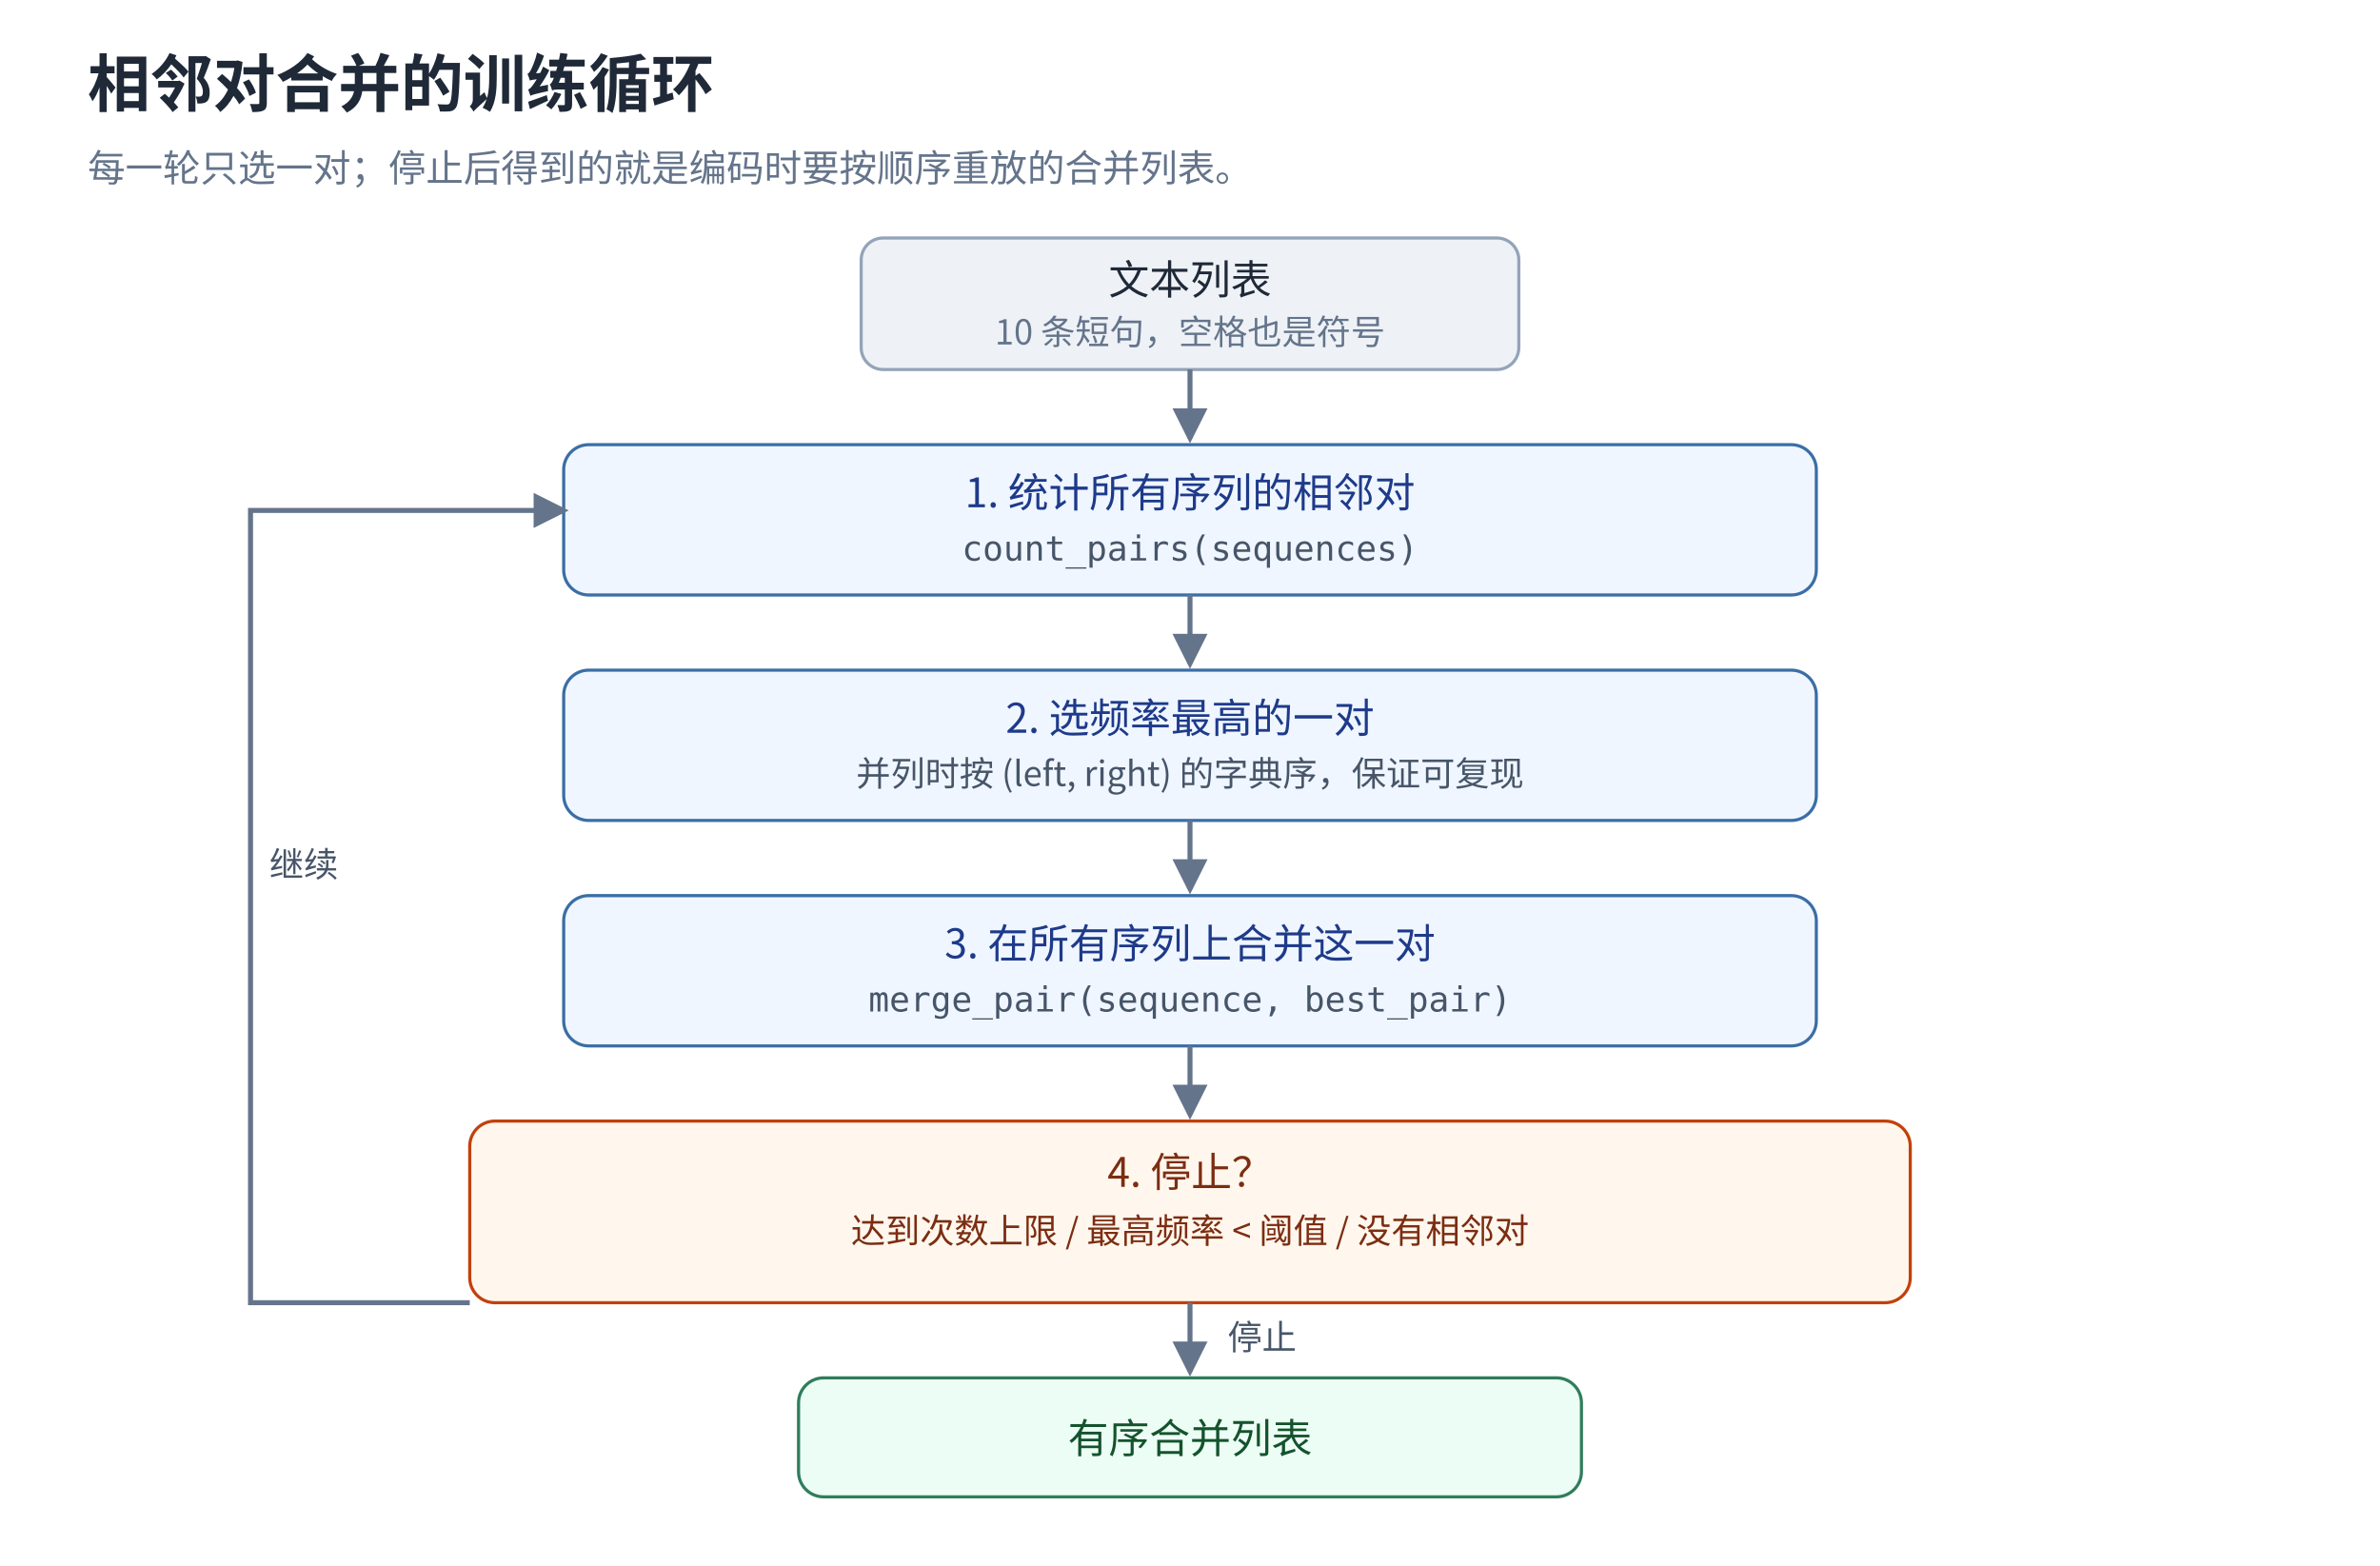
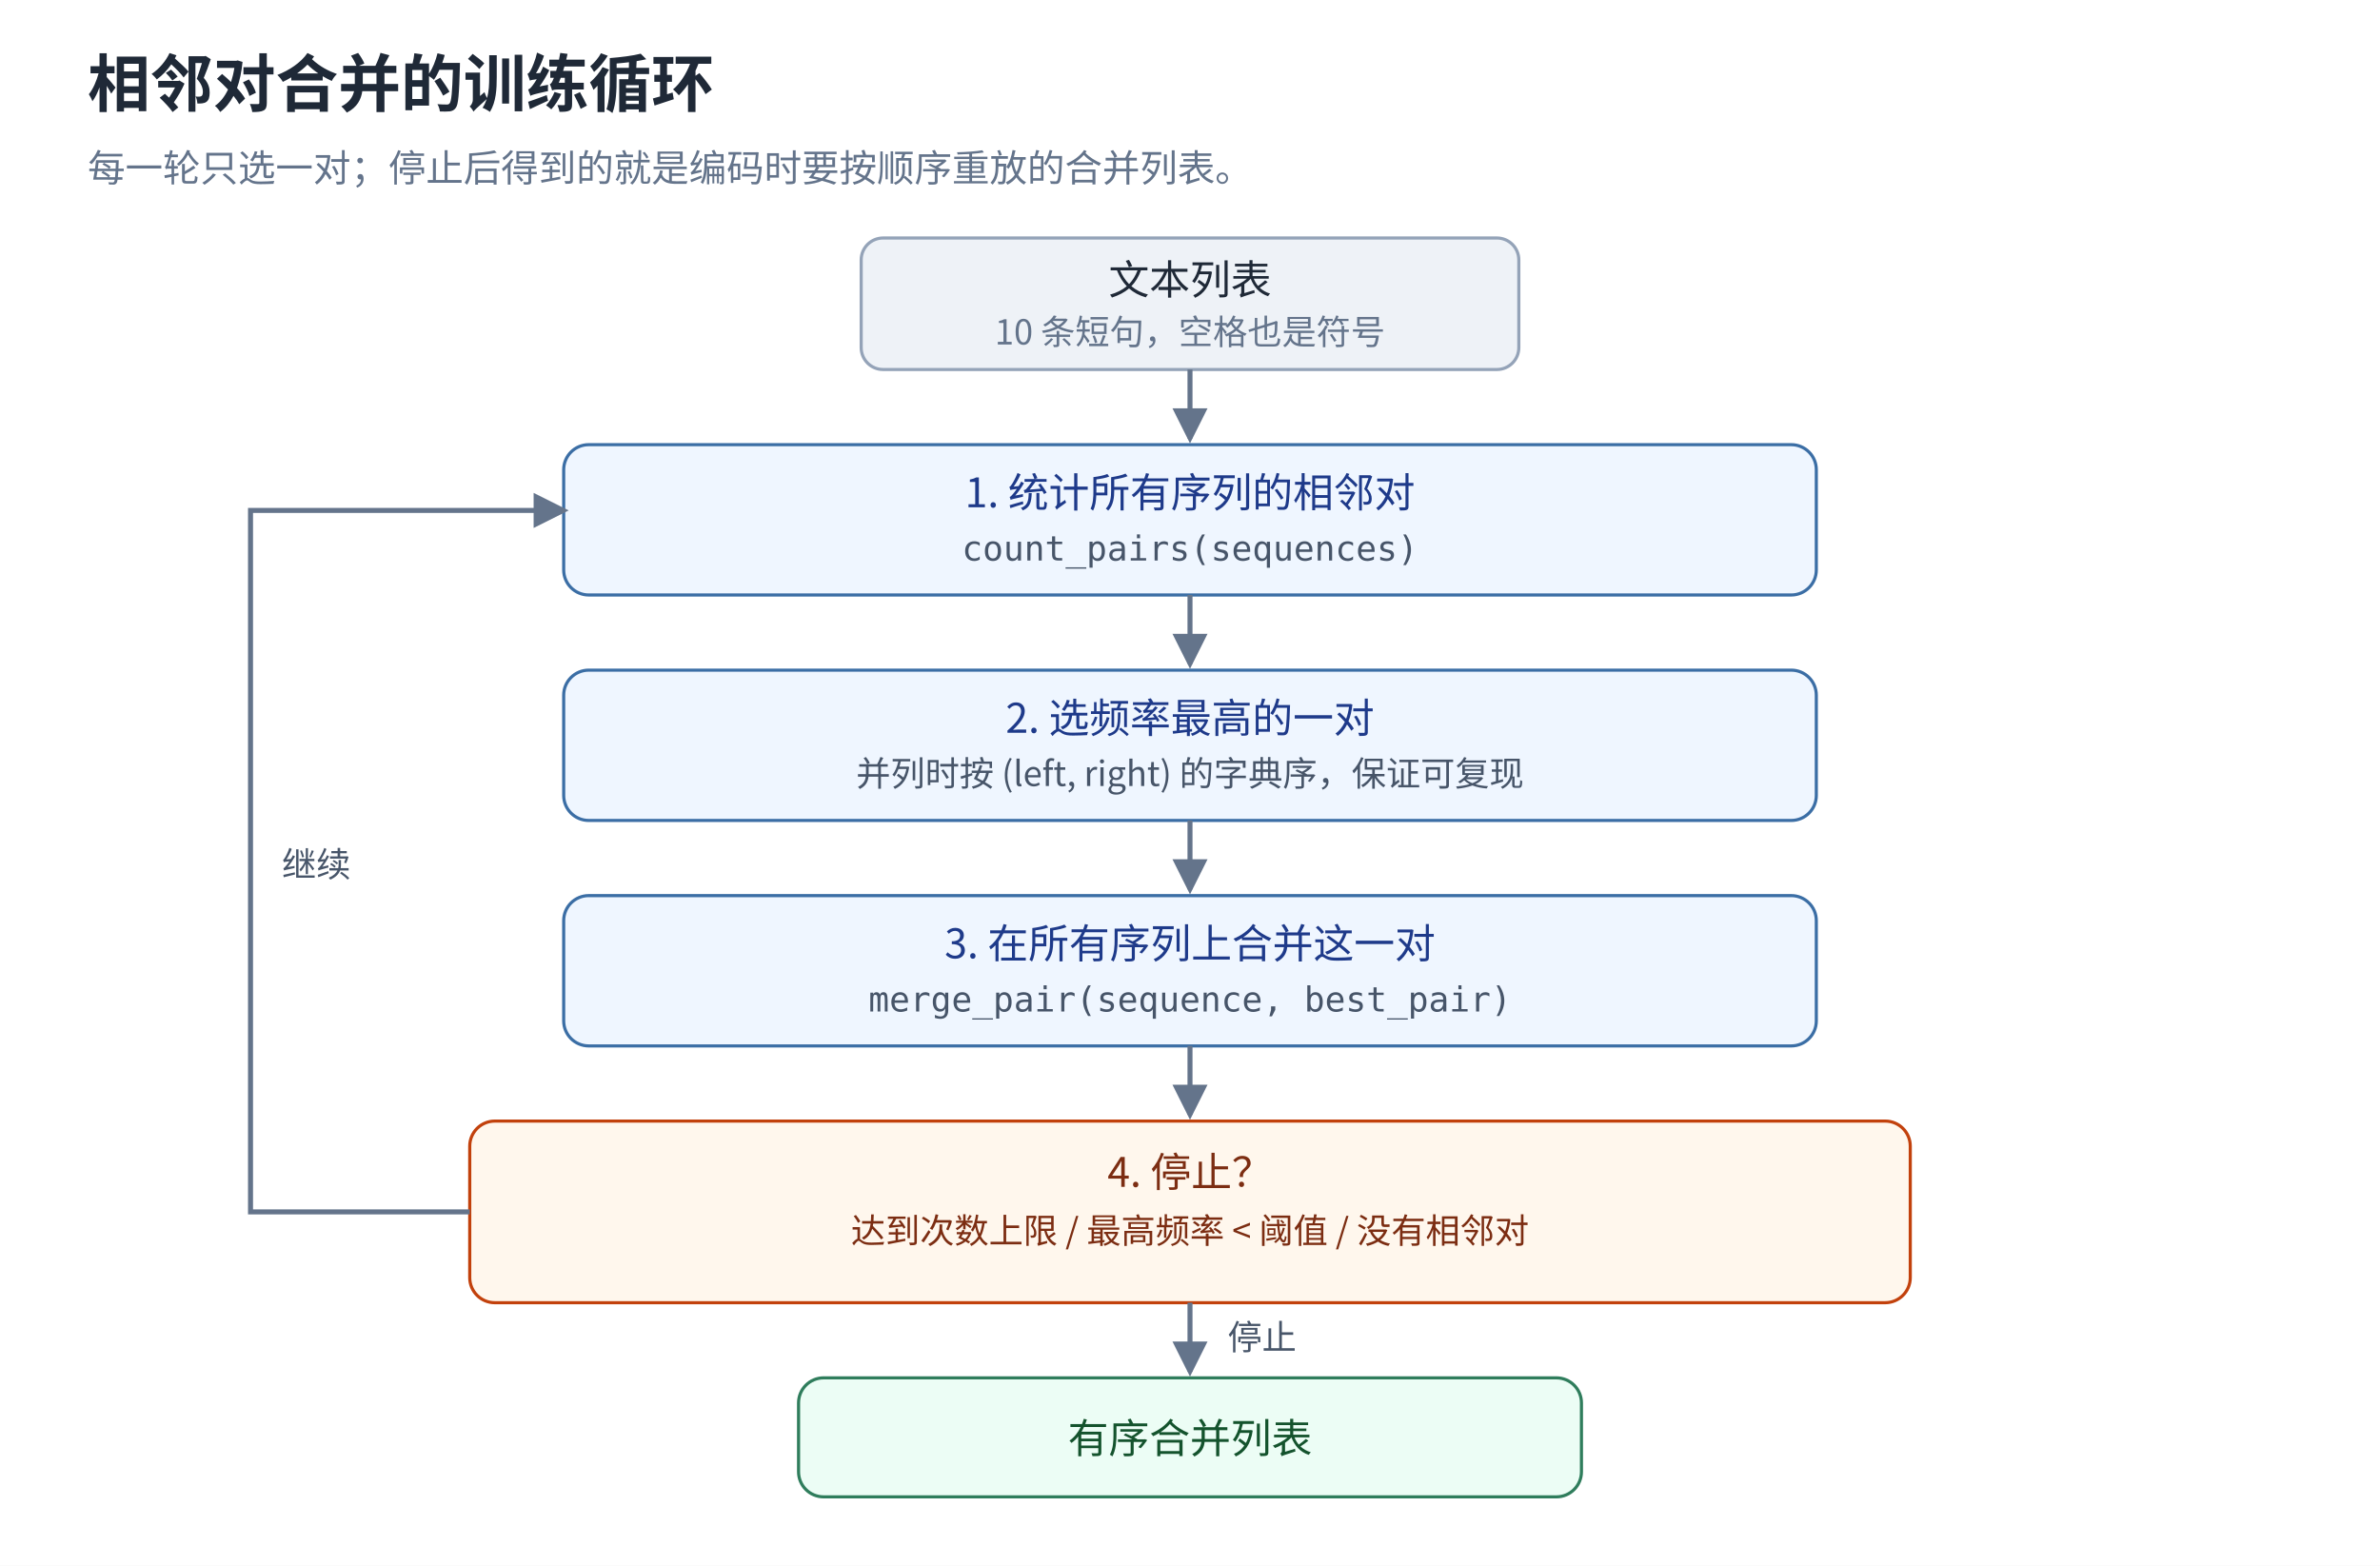
<svg xmlns="http://www.w3.org/2000/svg" width="760" height="500" style="width:100%;height:auto" viewBox="0 0 760 500" role="img" aria-labelledby="title desc">
  <rect width="760" height="500" fill="#ffffff" />
  <text x="28" y="34" font-family="system-ui, 'Noto Sans CJK SC', sans-serif" font-size="20" font-weight="600" fill="#1f2937">相邻对合并的训练循环</text>
  <text x="28" y="58" font-family="system-ui, 'Noto Sans CJK SC', sans-serif" font-size="12" fill="#64748b">每一轮只选一对；停止后得到的就是编码时要按顺序重放的合并列表。</text>
  <defs>
    <marker id="arrow" markerWidth="7" markerHeight="7" refX="6" refY="3.5" orient="auto">
      <path d="M0,0 L7,3.5 L0,7 z" fill="#64748b" />
    </marker>
  </defs>
  <rect x="275" y="76" width="210" height="42" rx="7" fill="#eef2f7" stroke="#94a3b8" />
  <text x="380" y="94" text-anchor="middle" font-family="system-ui, 'Noto Sans CJK SC', sans-serif" font-size="13" fill="#1f2937">文本列表</text>
  <text x="380" y="110" text-anchor="middle" font-family="system-ui, 'Noto Sans CJK SC', sans-serif" font-size="11" fill="#64748b">10 条短句，空格也是符号</text>
  <line x1="380" y1="118" x2="380" y2="140" stroke="#64748b" stroke-width="1.6" marker-end="url(#arrow)" />
  <rect x="180" y="142" width="400" height="48" rx="8" fill="#eff6ff" stroke="#3b6ea5" />
  <text x="380" y="162" text-anchor="middle" font-family="system-ui, 'Noto Sans CJK SC', sans-serif" font-size="13" fill="#1e3a8a">1. 统计所有序列的相邻对</text>
  <text x="380" y="179" text-anchor="middle" font-family="ui-monospace, monospace" font-size="11" fill="#475569">count_pairs(sequences)</text>
  <line x1="380" y1="190" x2="380" y2="212" stroke="#64748b" stroke-width="1.6" marker-end="url(#arrow)" />
  <rect x="180" y="214" width="400" height="48" rx="8" fill="#eff6ff" stroke="#3b6ea5" />
  <text x="380" y="234" text-anchor="middle" font-family="system-ui, 'Noto Sans CJK SC', sans-serif" font-size="13" fill="#1e3a8a">2. 选频率最高的一对</text>
  <text x="380" y="251" text-anchor="middle" font-family="system-ui, 'Noto Sans CJK SC', sans-serif" font-size="11" fill="#475569">并列时按 (left, right) 的字典序，保证可复现</text>
  <line x1="380" y1="262" x2="380" y2="284" stroke="#64748b" stroke-width="1.6" marker-end="url(#arrow)" />
  <rect x="180" y="286" width="400" height="48" rx="8" fill="#eff6ff" stroke="#3b6ea5" />
  <text x="380" y="306" text-anchor="middle" font-family="system-ui, 'Noto Sans CJK SC', sans-serif" font-size="13" fill="#1e3a8a">3. 在所有序列上合并这一对</text>
  <text x="380" y="323" text-anchor="middle" font-family="ui-monospace, monospace" font-size="11" fill="#475569">merge_pair(sequence, best_pair)</text>
  <line x1="380" y1="334" x2="380" y2="356" stroke="#64748b" stroke-width="1.6" marker-end="url(#arrow)" />
  <rect x="150" y="358" width="460" height="58" rx="8" fill="#fff7ed" stroke="#c2410c" />
  <text x="380" y="379" text-anchor="middle" font-family="system-ui, 'Noto Sans CJK SC', sans-serif" font-size="13" fill="#7c2d12">4. 停止？</text>
  <text x="380" y="397" text-anchor="middle" font-family="system-ui, 'Noto Sans CJK SC', sans-serif" font-size="11" fill="#7c2d12">达到次数上限 / 最高频率 &lt; 阈值 / 没有相邻对</text>
-   <path d="M150 416 H80 V163 H180" fill="none" stroke="#64748b" stroke-width="1.6" marker-end="url(#arrow)" />
-   <text x="86" y="280" font-family="system-ui, 'Noto Sans CJK SC', sans-serif" font-size="11" fill="#475569">继续</text>
+   <path d="M150 387 H80 V163 H180" fill="none" stroke="#64748b" stroke-width="1.6" marker-end="url(#arrow)" />
+   <text x="90" y="280" font-family="system-ui, 'Noto Sans CJK SC', sans-serif" font-size="11" fill="#475569">继续</text>
  <line x1="380" y1="416" x2="380" y2="438" stroke="#64748b" stroke-width="1.6" marker-end="url(#arrow)" />
  <text x="392" y="431" font-family="system-ui, 'Noto Sans CJK SC', sans-serif" font-size="11" fill="#475569">停止</text>
  <rect x="255" y="440" width="250" height="38" rx="8" fill="#ecfdf5" stroke="#2f7d5c" />
  <text x="380" y="464" text-anchor="middle" font-family="system-ui, 'Noto Sans CJK SC', sans-serif" font-size="13" fill="#14532d">有序合并列表</text>
</svg>
